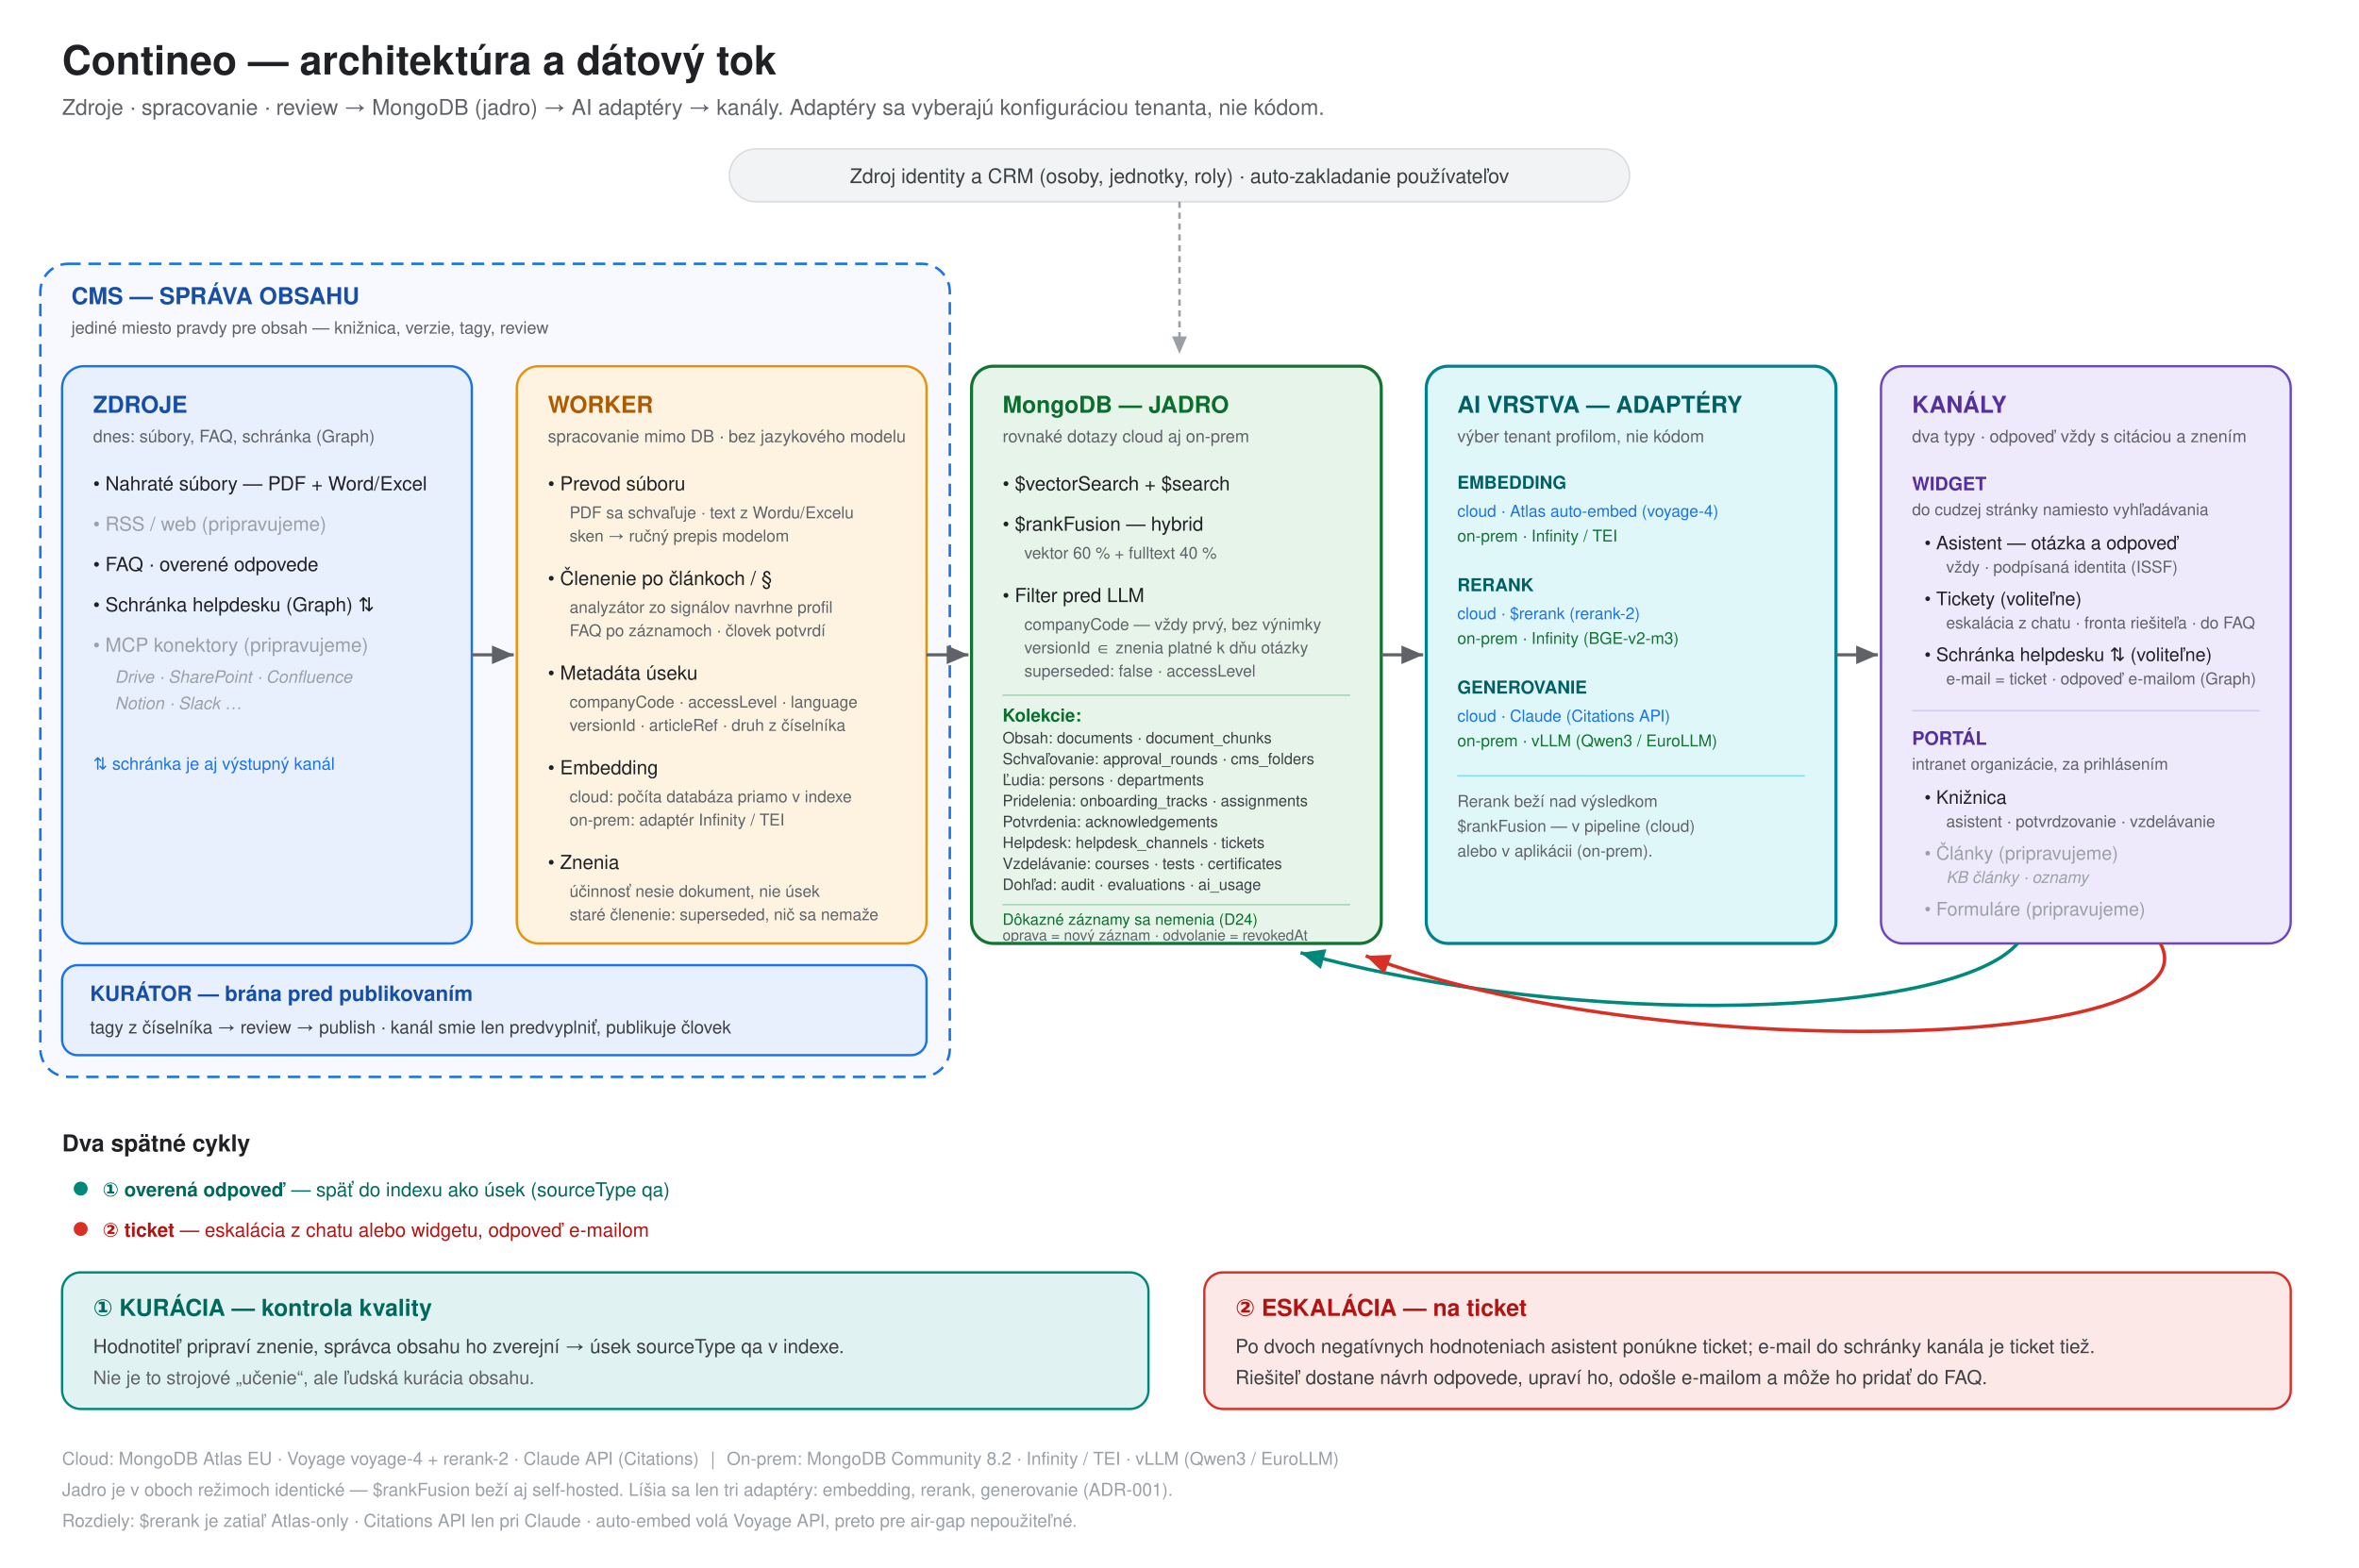
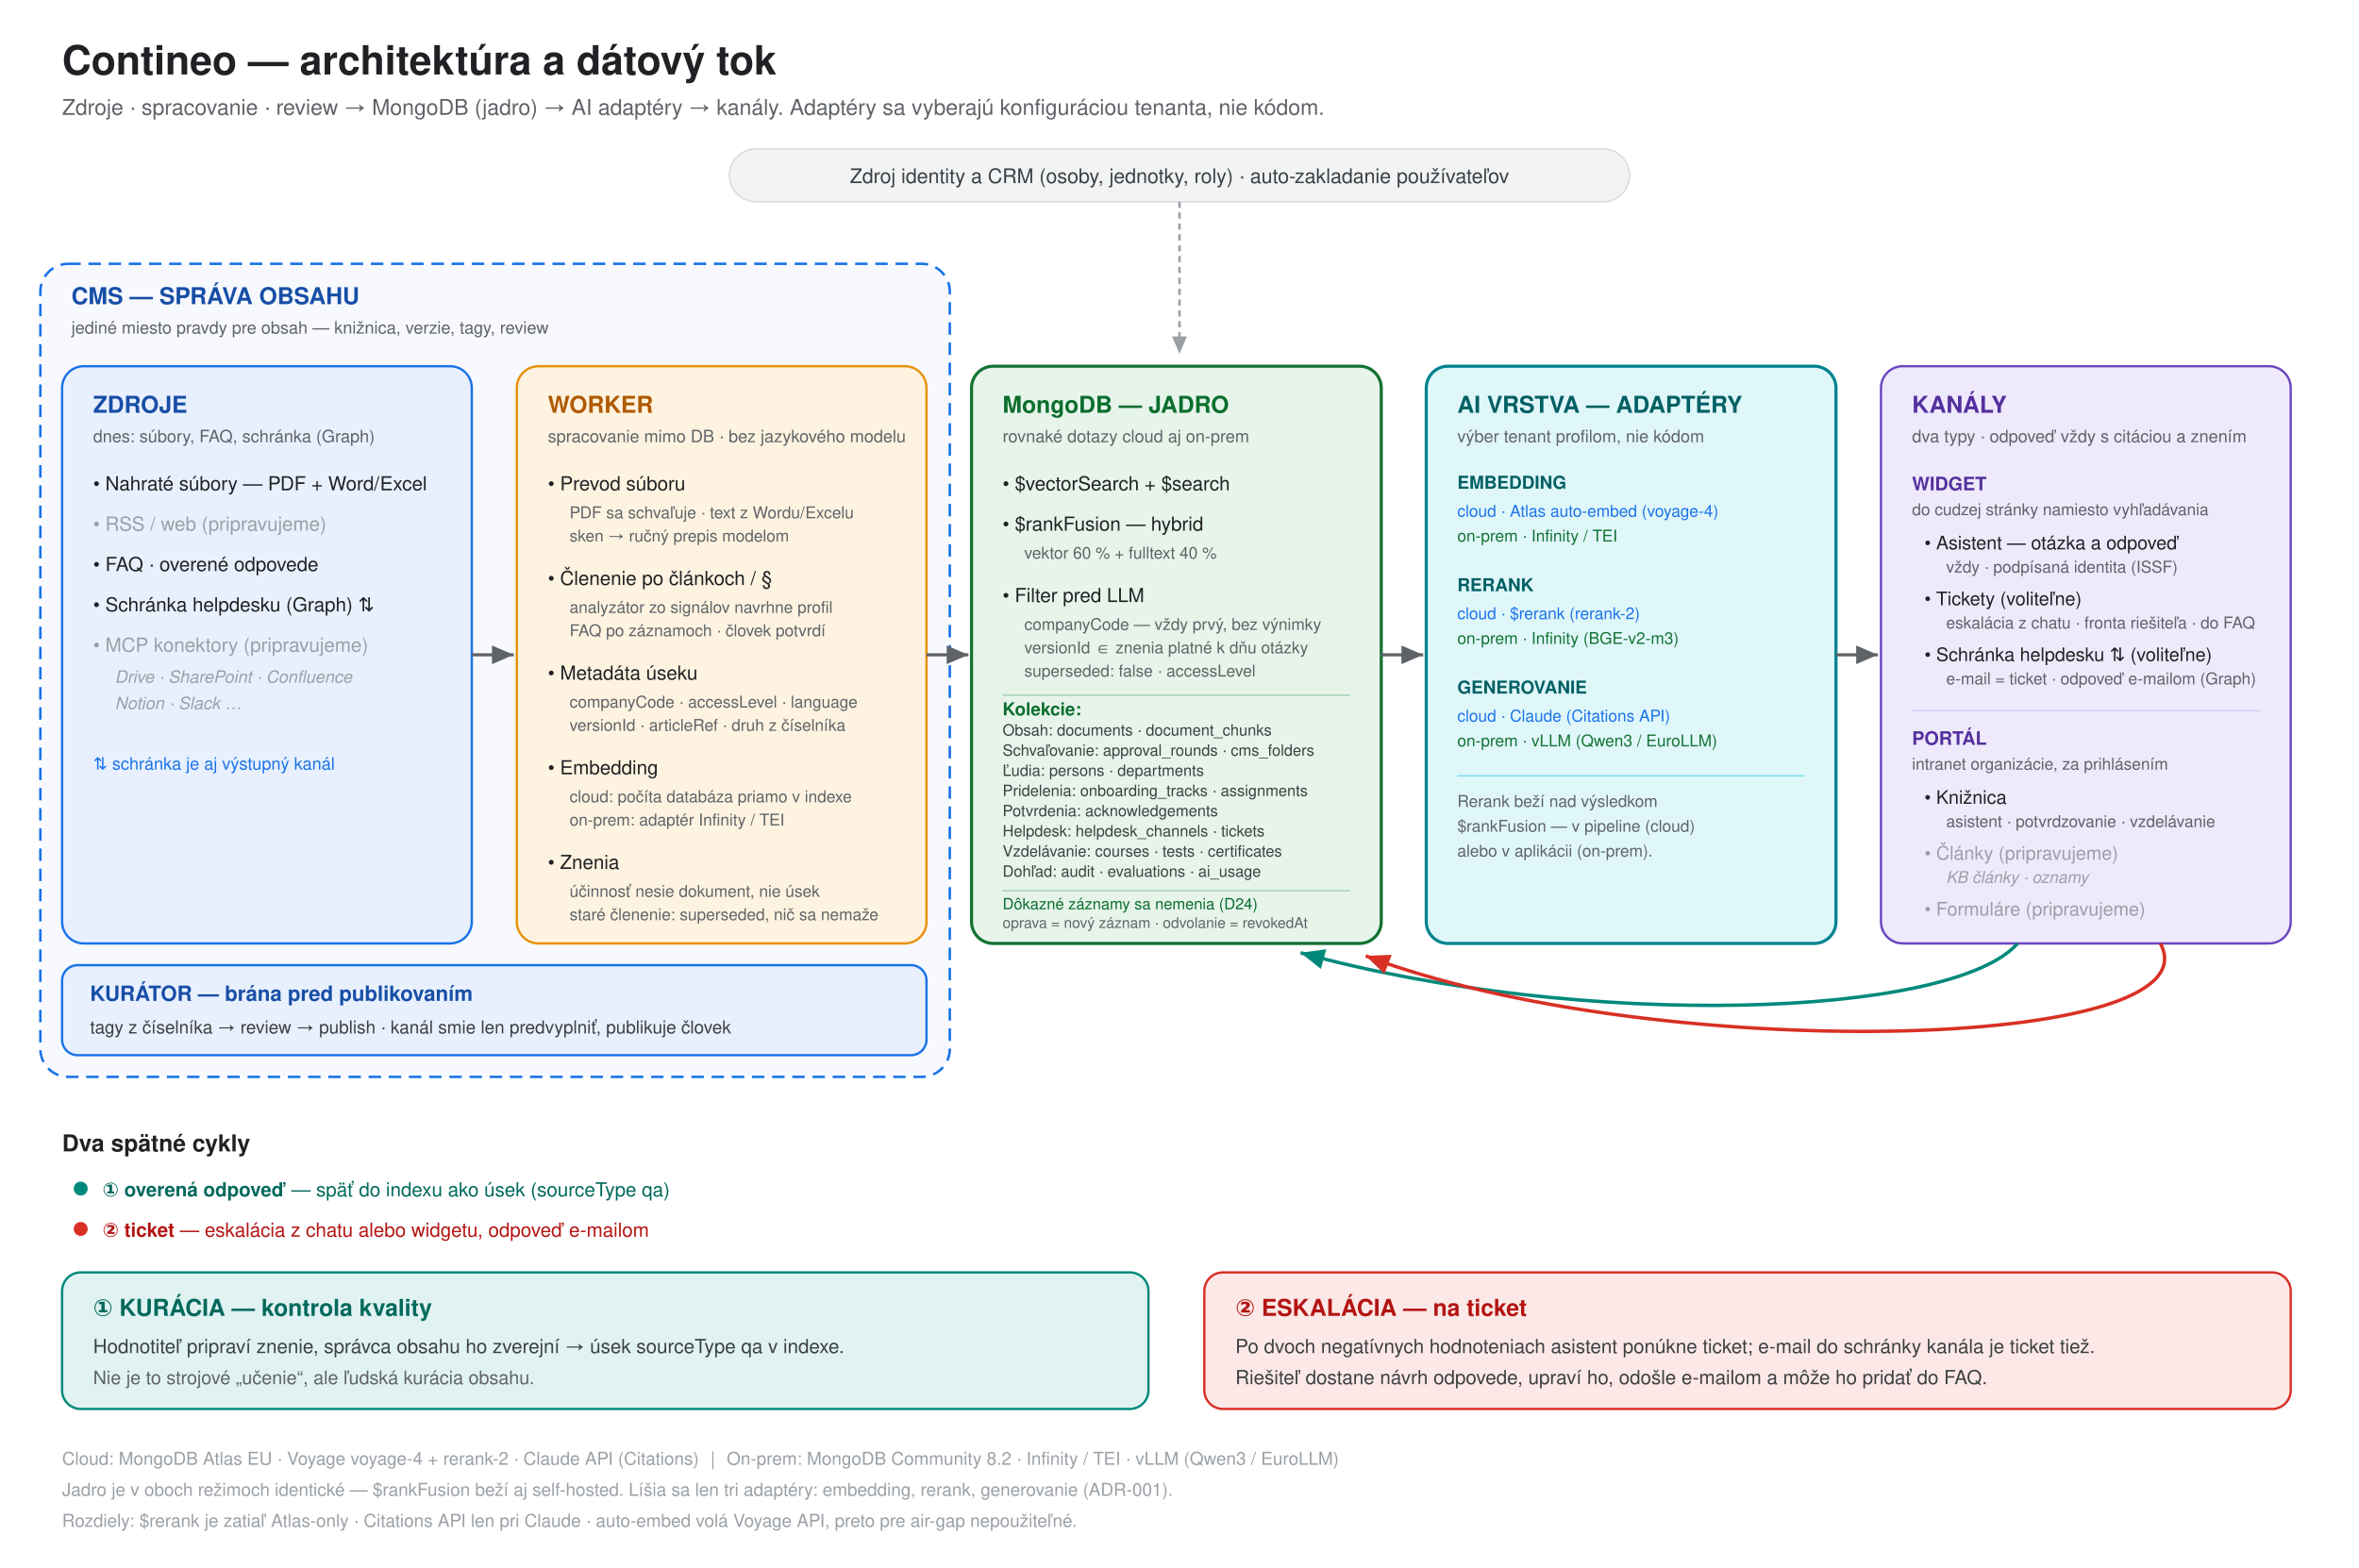
<svg xmlns="http://www.w3.org/2000/svg" viewBox="0 0 1520 1010" font-family="Helvetica Neue, Helvetica, Arial, sans-serif">
  <defs>
    <marker id="arrow" markerWidth="10" markerHeight="10" refX="7" refY="3" orient="auto" markerUnits="strokeWidth">
      <path d="M0,0 L7,3 L0,6 Z" fill="#5f6368" />
    </marker>
    <marker id="arrowTeal" markerWidth="10" markerHeight="10" refX="7" refY="3" orient="auto" markerUnits="strokeWidth">
      <path d="M0,0 L7,3 L0,6 Z" fill="#00897B" />
    </marker>
    <marker id="arrowRed" markerWidth="10" markerHeight="10" refX="7" refY="3" orient="auto" markerUnits="strokeWidth">
      <path d="M0,0 L7,3 L0,6 Z" fill="#D93025" />
    </marker>
    <marker id="arrowGray" markerWidth="10" markerHeight="10" refX="7" refY="3" orient="auto" markerUnits="strokeWidth">
      <path d="M0,0 L7,3 L0,6 Z" fill="#9aa0a6" />
    </marker>
  </defs>
  <text x="40" y="48" font-size="26" font-weight="700" fill="#202124">Contineo — architektúra a dátový tok</text>
  <text x="40" y="74" font-size="14" fill="#5f6368">Zdroje · spracovanie · review → MongoDB (jadro) → AI adaptéry → kanály. Adaptéry sa vyberajú konfiguráciou tenanta, nie kódom.</text>
  <rect x="470" y="96" width="580" height="34" rx="17" fill="#F1F3F4" stroke="#dadce0" />
  <text x="760" y="118" font-size="13" fill="#3c4043" text-anchor="middle">Zdroj identity a CRM (osoby, jednotky, roly) · auto-zakladanie používateľov</text>
  <path d="M760,130 L760,228" stroke="#9aa0a6" stroke-width="1.6" stroke-dasharray="4 3" marker-end="url(#arrowGray)" />
  <rect x="26" y="170" width="586" height="524" rx="18" fill="#F7F9FE" stroke="#1A73E8" stroke-width="1.6" stroke-dasharray="8 5" />
  <text x="46" y="196" font-size="15" font-weight="700" fill="#174EA6" textLength="186" lengthAdjust="spacingAndGlyphs">CMS — SPRÁVA OBSAHU</text>
  <text x="46" y="215" font-size="11" fill="#5f6368" textLength="310" lengthAdjust="spacingAndGlyphs">jediné miesto pravdy pre obsah — knižnica, verzie, tagy, review</text>
  <rect x="40" y="236" width="264" height="372" rx="14" fill="#E8F0FE" stroke="#1A73E8" stroke-width="1.5" />
  <text x="60" y="266" font-size="15" font-weight="700" fill="#174EA6" textLength="61" lengthAdjust="spacingAndGlyphs">ZDROJE</text>
  <text x="60" y="285" font-size="11" fill="#5f6368" textLength="181" lengthAdjust="spacingAndGlyphs">dnes: súbory, FAQ, schránka (Graph)</text>
  <g font-size="12.5" fill="#202124">
    <text x="60" y="316" textLength="216" lengthAdjust="spacingAndGlyphs">• Nahraté súbory — PDF + Word/Excel</text>
    <text x="60" y="342" fill="#9aa0a6" textLength="150" lengthAdjust="spacingAndGlyphs">• RSS / web (pripravujeme)</text>
    <text x="60" y="368">• FAQ · overené odpovede</text>
    <text x="60" y="394" textLength="182" lengthAdjust="spacingAndGlyphs">• Schránka helpdesku (Graph) ⇅</text>
    <text x="60" y="420" fill="#9aa0a6" textLength="177" lengthAdjust="spacingAndGlyphs">• MCP konektory (pripravujeme)</text>
    <text x="74" y="440" font-size="11" fill="#9aa0a6" font-style="italic" textLength="153" lengthAdjust="spacingAndGlyphs">Drive · SharePoint · Confluence</text>
    <text x="74" y="457" font-size="11" fill="#9aa0a6" font-style="italic" textLength="82" lengthAdjust="spacingAndGlyphs">Notion · Slack …</text>
  </g>
  <text x="60" y="496" font-size="11" fill="#1A73E8" textLength="158" lengthAdjust="spacingAndGlyphs">⇅ schránka je aj výstupný kanál</text>
  <rect x="333" y="236" width="264" height="372" rx="14" fill="#FEF3E0" stroke="#E8920C" stroke-width="1.5" />
  <text x="353" y="266" font-size="15" font-weight="700" fill="#B05A00" textLength="68" lengthAdjust="spacingAndGlyphs">WORKER</text>
  <text x="353" y="285" font-size="11" fill="#5f6368" textLength="230" lengthAdjust="spacingAndGlyphs">spracovanie mimo DB · bez jazykového modelu</text>
  <g font-size="12.5" fill="#202124">
    <text x="353" y="316" textLength="90" lengthAdjust="spacingAndGlyphs">• Prevod súboru</text>
    <text x="367" y="334" font-size="10.5" fill="#5f6368" textLength="184" lengthAdjust="spacingAndGlyphs">PDF sa schvaľuje · text z Wordu/Excelu</text>
    <text x="367" y="349" font-size="10.5" fill="#5f6368" textLength="144" lengthAdjust="spacingAndGlyphs">sken → ručný prepis modelom</text>
    <text x="353" y="377" textLength="147" lengthAdjust="spacingAndGlyphs">• Členenie po článkoch / §</text>
    <text x="367" y="395" font-size="10.5" fill="#5f6368" textLength="171" lengthAdjust="spacingAndGlyphs">analyzátor zo signálov navrhne profil</text>
    <text x="367" y="410" font-size="10.5" fill="#5f6368" textLength="167" lengthAdjust="spacingAndGlyphs">FAQ po záznamoch · človek potvrdí</text>
    <text x="353" y="438" textLength="98" lengthAdjust="spacingAndGlyphs">• Metadáta úseku</text>
    <text x="367" y="456" font-size="10.5" fill="#5f6368" textLength="187" lengthAdjust="spacingAndGlyphs">companyCode · accessLevel · language</text>
    <text x="367" y="471" font-size="10.5" fill="#5f6368" textLength="177" lengthAdjust="spacingAndGlyphs">versionId · articleRef · druh z číselníka</text>
    <text x="353" y="499" textLength="72" lengthAdjust="spacingAndGlyphs">• Embedding</text>
    <text x="367" y="517" font-size="10.5" fill="#5f6368" textLength="185" lengthAdjust="spacingAndGlyphs">cloud: počíta databáza priamo v indexe</text>
    <text x="367" y="532" font-size="10.5" fill="#5f6368" textLength="140" lengthAdjust="spacingAndGlyphs">on-prem: adaptér Infinity / TEI</text>
    <text x="353" y="560" textLength="46" lengthAdjust="spacingAndGlyphs">• Znenia</text>
    <text x="367" y="578" font-size="10.5" fill="#5f6368" textLength="163" lengthAdjust="spacingAndGlyphs">účinnosť nesie dokument, nie úsek</text>
    <text x="367" y="593" font-size="10.5" fill="#5f6368" textLength="200" lengthAdjust="spacingAndGlyphs">staré členenie: superseded, nič sa nemaže</text>
  </g>
  <rect x="40" y="622" width="557" height="58" rx="10" fill="#E8F0FE" stroke="#1A73E8" stroke-width="1.5" />
  <text x="58" y="645" font-size="13.5" font-weight="700" fill="#174EA6" textLength="248" lengthAdjust="spacingAndGlyphs">KURÁTOR — brána pred publikovaním</text>
  <text x="58" y="666" font-size="11.5" fill="#3c4043" textLength="416" lengthAdjust="spacingAndGlyphs">tagy z číselníka → review → publish · kanál smie len predvyplniť, publikuje človek</text>
  <rect x="626" y="236" width="264" height="372" rx="14" fill="#E6F4EA" stroke="#137333" stroke-width="2" />
  <text x="646" y="266" font-size="15" font-weight="700" fill="#0B6E2E" textLength="147" lengthAdjust="spacingAndGlyphs">MongoDB — JADRO</text>
  <text x="646" y="285" font-size="11" fill="#5f6368" textLength="162" lengthAdjust="spacingAndGlyphs">rovnaké dotazy cloud aj on-prem</text>
  <g font-size="12.5" fill="#202124">
    <text x="646" y="316" textLength="148" lengthAdjust="spacingAndGlyphs">• $vectorSearch + $search</text>
    <text x="646" y="342" textLength="131" lengthAdjust="spacingAndGlyphs">• $rankFusion — hybrid</text>
    <text x="660" y="360" font-size="10.5" fill="#5f6368" textLength="129" lengthAdjust="spacingAndGlyphs">vektor 60 % + fulltext 40 %</text>
    <text x="646" y="388" textLength="93" lengthAdjust="spacingAndGlyphs">• Filter pred LLM</text>
    <text x="660" y="406" font-size="10.5" fill="#5f6368" textLength="194" lengthAdjust="spacingAndGlyphs">companyCode — vždy prvý, bez výnimky</text>
    <text x="660" y="421" font-size="10.5" fill="#5f6368" textLength="180" lengthAdjust="spacingAndGlyphs">versionId ∈ znenia platné k dňu otázky</text>
    <text x="660" y="436" font-size="10.5" fill="#5f6368" textLength="150" lengthAdjust="spacingAndGlyphs">superseded: false · accessLevel</text>
  </g>
  <line x1="646" y1="448" x2="870" y2="448" stroke="#A8D5B5" stroke-width="1" />
-   <text x="646" y="465" font-size="11.5" fill="#0B6E2E" font-weight="600" textLength="51" lengthAdjust="spacingAndGlyphs">Kolekcie:</text>
-   <text x="646" y="479" font-size="10" fill="#3c4043" textLength="176" lengthAdjust="spacingAndGlyphs">Obsah: documents · document_chunks</text>
-   <text x="646" y="492.5" font-size="10" fill="#3c4043" textLength="203" lengthAdjust="spacingAndGlyphs">Schvaľovanie: approval_rounds · cms_folders</text>
-   <text x="646" y="506" font-size="10" fill="#3c4043" textLength="131" lengthAdjust="spacingAndGlyphs">Ľudia: persons · departments</text>
-   <text x="646" y="519.5" font-size="10" fill="#3c4043" textLength="198" lengthAdjust="spacingAndGlyphs">Pridelenia: onboarding_tracks · assignments</text>
-   <text x="646" y="533" font-size="10" fill="#3c4043" textLength="141" lengthAdjust="spacingAndGlyphs">Potvrdenia: acknowledgements</text>
-   <text x="646" y="546.5" font-size="10" fill="#3c4043" textLength="171" lengthAdjust="spacingAndGlyphs">Helpdesk: helpdesk_channels · tickets</text>
-   <text x="646" y="560" font-size="10" fill="#3c4043" textLength="181" lengthAdjust="spacingAndGlyphs">Vzdelávanie: courses · tests · certificates</text>
-   <text x="646" y="573.5" font-size="10" fill="#3c4043" textLength="167" lengthAdjust="spacingAndGlyphs">Dohľad: audit · evaluations · ai_usage</text>
-   <line x1="646" y1="583" x2="870" y2="583" stroke="#A8D5B5" stroke-width="1" />
-   <text x="646" y="596" font-size="10" fill="#0B6E2E" textLength="161" lengthAdjust="spacingAndGlyphs">Dôkazné záznamy sa nemenia (D24)</text>
-   <text x="646" y="606" font-size="9.5" fill="#5f6368" textLength="199" lengthAdjust="spacingAndGlyphs">oprava = nový záznam · odvolanie = revokedAt</text>
+   <text x="646" y="461" font-size="11.5" fill="#0B6E2E" font-weight="600" textLength="51" lengthAdjust="spacingAndGlyphs">Kolekcie:</text>
+   <text x="646" y="474" font-size="10" fill="#3c4043" textLength="176" lengthAdjust="spacingAndGlyphs">Obsah: documents · document_chunks</text>
+   <text x="646" y="487" font-size="10" fill="#3c4043" textLength="203" lengthAdjust="spacingAndGlyphs">Schvaľovanie: approval_rounds · cms_folders</text>
+   <text x="646" y="500" font-size="10" fill="#3c4043" textLength="131" lengthAdjust="spacingAndGlyphs">Ľudia: persons · departments</text>
+   <text x="646" y="513" font-size="10" fill="#3c4043" textLength="198" lengthAdjust="spacingAndGlyphs">Pridelenia: onboarding_tracks · assignments</text>
+   <text x="646" y="526" font-size="10" fill="#3c4043" textLength="141" lengthAdjust="spacingAndGlyphs">Potvrdenia: acknowledgements</text>
+   <text x="646" y="539" font-size="10" fill="#3c4043" textLength="171" lengthAdjust="spacingAndGlyphs">Helpdesk: helpdesk_channels · tickets</text>
+   <text x="646" y="552" font-size="10" fill="#3c4043" textLength="181" lengthAdjust="spacingAndGlyphs">Vzdelávanie: courses · tests · certificates</text>
+   <text x="646" y="565" font-size="10" fill="#3c4043" textLength="167" lengthAdjust="spacingAndGlyphs">Dohľad: audit · evaluations · ai_usage</text>
+   <line x1="646" y1="574" x2="870" y2="574" stroke="#A8D5B5" stroke-width="1" />
+   <text x="646" y="586" font-size="10" fill="#0B6E2E" textLength="161" lengthAdjust="spacingAndGlyphs">Dôkazné záznamy sa nemenia (D24)</text>
+   <text x="646" y="598" font-size="9.5" fill="#5f6368" textLength="199" lengthAdjust="spacingAndGlyphs">oprava = nový záznam · odvolanie = revokedAt</text>
  <rect x="919" y="236" width="264" height="372" rx="14" fill="#E0F7FA" stroke="#00838F" stroke-width="2" />
  <text x="939" y="266" font-size="15" font-weight="700" fill="#006064" textLength="181" lengthAdjust="spacingAndGlyphs">AI VRSTVA — ADAPTÉRY</text>
  <text x="939" y="285" font-size="11" fill="#5f6368" textLength="162" lengthAdjust="spacingAndGlyphs">výber tenant profilom, nie kódom</text>
  <text x="939" y="315" font-size="11.5" font-weight="700" fill="#006064" textLength="71" lengthAdjust="spacingAndGlyphs">EMBEDDING</text>
  <text x="939" y="333" font-size="10.5" fill="#1A73E8" textLength="171" lengthAdjust="spacingAndGlyphs">cloud · Atlas auto-embed (voyage-4)</text>
  <text x="939" y="349" font-size="10.5" fill="#137333" textLength="104" lengthAdjust="spacingAndGlyphs">on-prem · Infinity / TEI</text>
  <text x="939" y="381" font-size="11.5" font-weight="700" fill="#006064" textLength="49" lengthAdjust="spacingAndGlyphs">RERANK</text>
  <text x="939" y="399" font-size="10.5" fill="#1A73E8" textLength="118" lengthAdjust="spacingAndGlyphs">cloud · $rerank (rerank-2)</text>
  <text x="939" y="415" font-size="10.5" fill="#137333" textLength="144" lengthAdjust="spacingAndGlyphs">on-prem · Infinity (BGE-v2-m3)</text>
  <text x="939" y="447" font-size="11.5" font-weight="700" fill="#006064" textLength="83" lengthAdjust="spacingAndGlyphs">GENEROVANIE</text>
  <text x="939" y="465" font-size="10.5" fill="#1A73E8" textLength="137" lengthAdjust="spacingAndGlyphs">cloud · Claude (Citations API)</text>
  <text x="939" y="481" font-size="10.5" fill="#137333" textLength="168" lengthAdjust="spacingAndGlyphs">on-prem · vLLM (Qwen3 / EuroLLM)</text>
  <line x1="939" y1="500" x2="1163" y2="500" stroke="#80DEEA" stroke-width="1" />
  <text x="939" y="520" font-size="10.5" fill="#5f6368" textLength="129" lengthAdjust="spacingAndGlyphs">Rerank beží nad výsledkom</text>
  <text x="939" y="536" font-size="10.5" fill="#5f6368" textLength="153" lengthAdjust="spacingAndGlyphs">$rankFusion — v pipeline (cloud)</text>
  <text x="939" y="552" font-size="10.5" fill="#5f6368" textLength="126" lengthAdjust="spacingAndGlyphs">alebo v aplikácii (on-prem).</text>
  <rect x="1212" y="236" width="264" height="372" rx="14" fill="#EEE9FB" stroke="#6B46C1" stroke-width="1.5" />
  <text x="1232" y="266" font-size="15" font-weight="700" fill="#54309E" textLength="60" lengthAdjust="spacingAndGlyphs">KANÁLY</text>
  <text x="1232" y="285" font-size="11" fill="#5f6368" textLength="218" lengthAdjust="spacingAndGlyphs">dva typy · odpoveď vždy s citáciou a znením</text>
  <text x="1232" y="316" font-size="12" font-weight="700" fill="#54309E" textLength="48" lengthAdjust="spacingAndGlyphs">WIDGET</text>
  <text x="1232" y="332" font-size="10.5" fill="#5f6368" textLength="194" lengthAdjust="spacingAndGlyphs">do cudzej stránky namiesto vyhľadávania</text>
  <text x="1240" y="354" font-size="12" fill="#202124" textLength="166" lengthAdjust="spacingAndGlyphs">• Asistent — otázka a odpoveď</text>
  <text x="1254" y="369" font-size="10.5" fill="#5f6368" textLength="148" lengthAdjust="spacingAndGlyphs">vždy · podpísaná identita (ISSF)</text>
  <text x="1240" y="390" font-size="12" fill="#202124" textLength="101" lengthAdjust="spacingAndGlyphs">• Tickety (voliteľne)</text>
  <text x="1254" y="405" font-size="10.5" fill="#5f6368" textLength="201" lengthAdjust="spacingAndGlyphs">eskalácia z chatu · fronta riešiteľa · do FAQ</text>
  <text x="1240" y="426" font-size="12" fill="#202124" textLength="187" lengthAdjust="spacingAndGlyphs">• Schránka helpdesku ⇅ (voliteľne)</text>
  <text x="1254" y="441" font-size="10.5" fill="#5f6368" textLength="202" lengthAdjust="spacingAndGlyphs">e-mail = ticket · odpoveď e-mailom (Graph)</text>
  <line x1="1232" y1="458" x2="1456" y2="458" stroke="#D7CCF0" stroke-width="1" />
  <text x="1232" y="480" font-size="12" font-weight="700" fill="#54309E" textLength="48" lengthAdjust="spacingAndGlyphs">PORTÁL</text>
  <text x="1232" y="496" font-size="10.5" fill="#5f6368" textLength="165" lengthAdjust="spacingAndGlyphs">intranet organizácie, za prihlásením</text>
  <text x="1240" y="518" font-size="12" fill="#202124" textLength="53" lengthAdjust="spacingAndGlyphs">• Knižnica</text>
  <text x="1254" y="533" font-size="10.5" fill="#5f6368" textLength="175" lengthAdjust="spacingAndGlyphs">asistent · potvrdzovanie · vzdelávanie</text>
  <text x="1240" y="554" font-size="12" fill="#9aa0a6" textLength="124" lengthAdjust="spacingAndGlyphs">• Články (pripravujeme)</text>
  <text x="1254" y="569" font-size="10.5" fill="#9aa0a6" font-style="italic" textLength="91" lengthAdjust="spacingAndGlyphs">KB články · oznamy</text>
  <text x="1240" y="590" font-size="12" fill="#9aa0a6" textLength="141" lengthAdjust="spacingAndGlyphs">• Formuláre (pripravujeme)</text>
  <path d="M304,422 L331,422" stroke="#5f6368" stroke-width="2" marker-end="url(#arrow)" />
  <path d="M597,422 L624,422" stroke="#5f6368" stroke-width="2" marker-end="url(#arrow)" />
  <path d="M890,422 L917,422" stroke="#5f6368" stroke-width="2" marker-end="url(#arrow)" />
  <path d="M1183,422 L1210,422" stroke="#5f6368" stroke-width="2" marker-end="url(#arrow)" />
  <path d="M1300,608 C1258,656 1020,664 838,614" fill="none" stroke="#00897B" stroke-width="2.2" marker-end="url(#arrowTeal)" />
  <path d="M1392,608 C1430,678 1064,686 880,616" fill="none" stroke="#D93025" stroke-width="2.2" marker-end="url(#arrowRed)" />
  <text x="40" y="742" font-size="15" font-weight="700" fill="#202124">Dva spätné cykly</text>
  <circle cx="52" cy="766" r="4.5" fill="#00897B" />
  <text x="66" y="771" font-size="12.5" fill="#00695C">
    <tspan font-weight="700">① overená odpoveď</tspan> — späť do indexu ako úsek (sourceType qa)</text>
  <circle cx="52" cy="792" r="4.5" fill="#D93025" />
  <text x="66" y="797" font-size="12.5" fill="#B31412">
    <tspan font-weight="700">② ticket</tspan> — eskalácia z chatu alebo widgetu, odpoveď e-mailom</text>
  <rect x="40" y="820" width="700" height="88" rx="12" fill="#E0F2F1" stroke="#00897B" stroke-width="1.5" />
  <text x="60" y="848" font-size="15" font-weight="700" fill="#00695C" textLength="221" lengthAdjust="spacingAndGlyphs">① KURÁCIA — kontrola kvality</text>
  <text x="60" y="872" font-size="12.5" fill="#3c4043" textLength="487" lengthAdjust="spacingAndGlyphs">Hodnotiteľ pripraví znenie, správca obsahu ho zverejní → úsek sourceType qa v indexe.</text>
  <text x="60" y="892" font-size="12" fill="#5f6368" textLength="289" lengthAdjust="spacingAndGlyphs">Nie je to strojové „učenie“, ale ľudská kurácia obsahu.</text>
  <rect x="776" y="820" width="700" height="88" rx="12" fill="#FCE8E6" stroke="#D93025" stroke-width="1.5" />
  <text x="796" y="848" font-size="15" font-weight="700" fill="#B31412" textLength="190" lengthAdjust="spacingAndGlyphs">② ESKALÁCIA — na ticket</text>
  <text x="796" y="872" font-size="12.5" fill="#3c4043" textLength="564" lengthAdjust="spacingAndGlyphs">Po dvoch negatívnych hodnoteniach asistent ponúkne ticket; e-mail do schránky kanála je ticket tiež.</text>
  <text x="796" y="892" font-size="12.5" fill="#3c4043" textLength="490" lengthAdjust="spacingAndGlyphs">Riešiteľ dostane návrh odpovede, upraví ho, odošle e-mailom a môže ho pridať do FAQ.</text>
  <text x="40" y="944" font-size="11.5" fill="#9aa0a6">Cloud: MongoDB Atlas EU · Voyage voyage-4 + rerank-2 · Claude API (Citations)  │  On-prem: MongoDB Community 8.2 · Infinity / TEI · vLLM (Qwen3 / EuroLLM)</text>
  <text x="40" y="964" font-size="11.5" fill="#9aa0a6">Jadro je v oboch režimoch identické — $rankFusion beží aj self-hosted. Líšia sa len tri adaptéry: embedding, rerank, generovanie (ADR-001).</text>
  <text x="40" y="984" font-size="11.5" fill="#9aa0a6">Rozdiely: $rerank je zatiaľ Atlas-only · Citations API len pri Claude · auto-embed volá Voyage API, preto pre air-gap nepoužiteľné.</text>
</svg>
